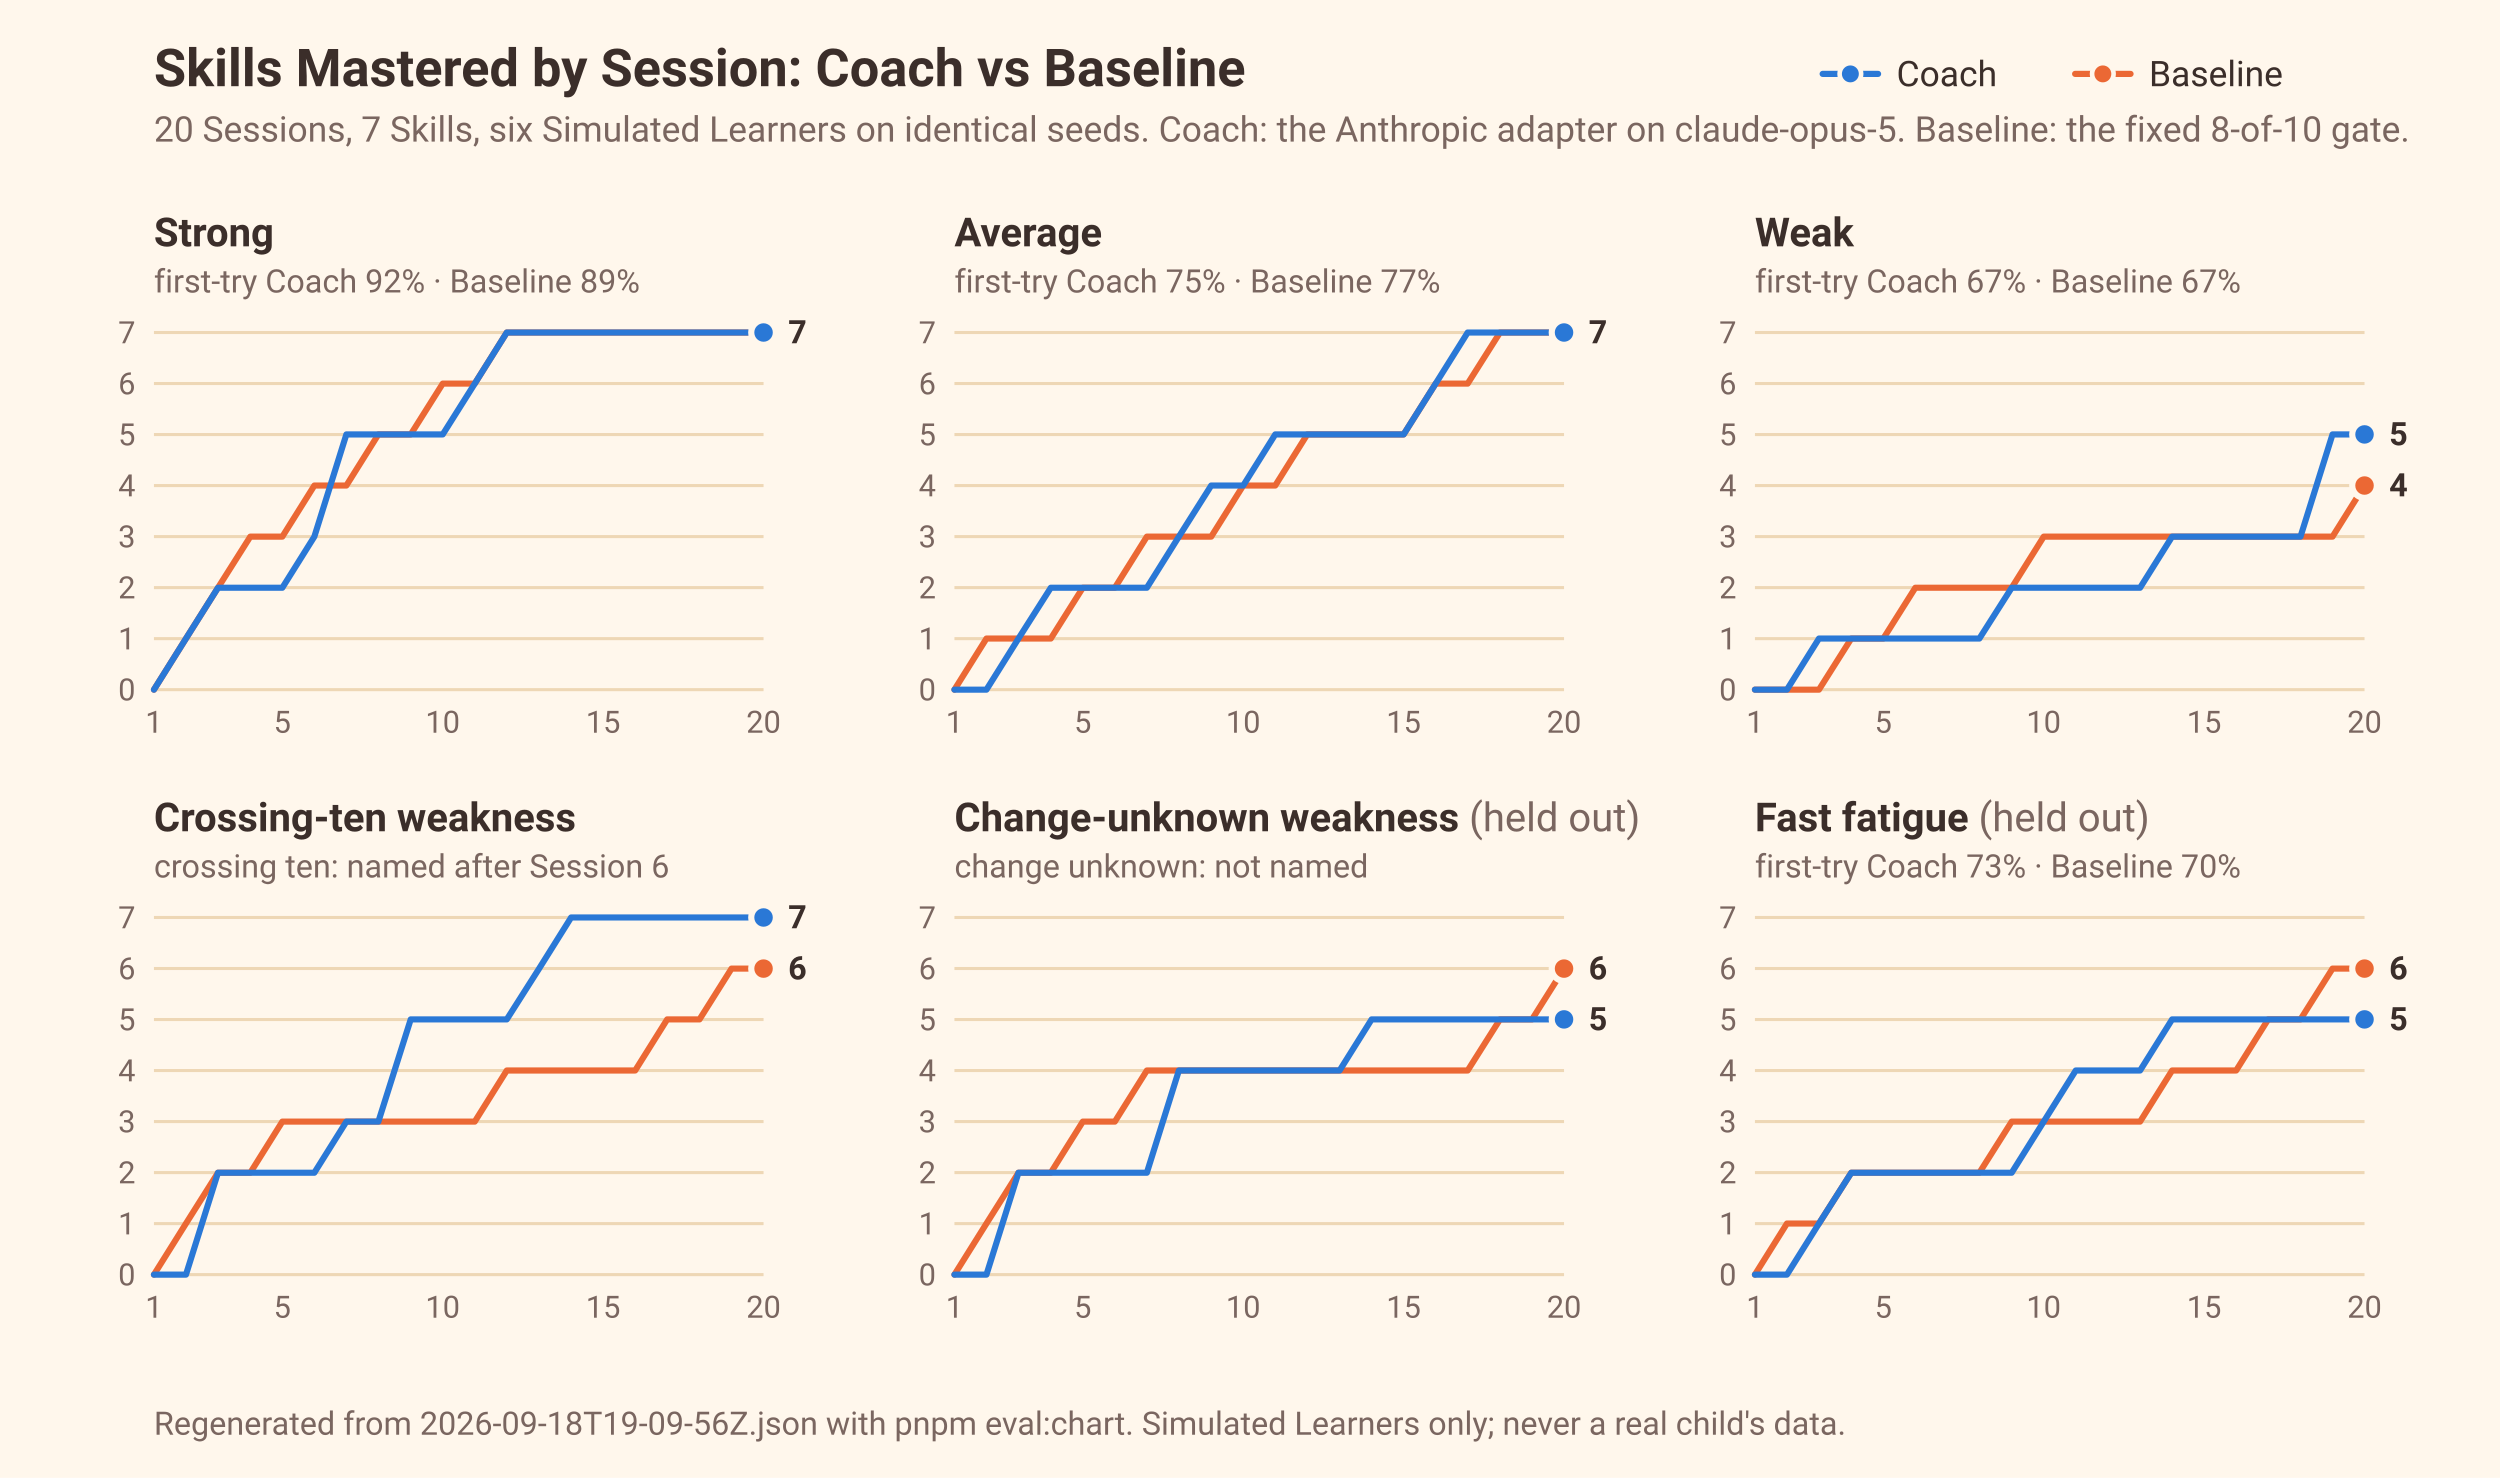
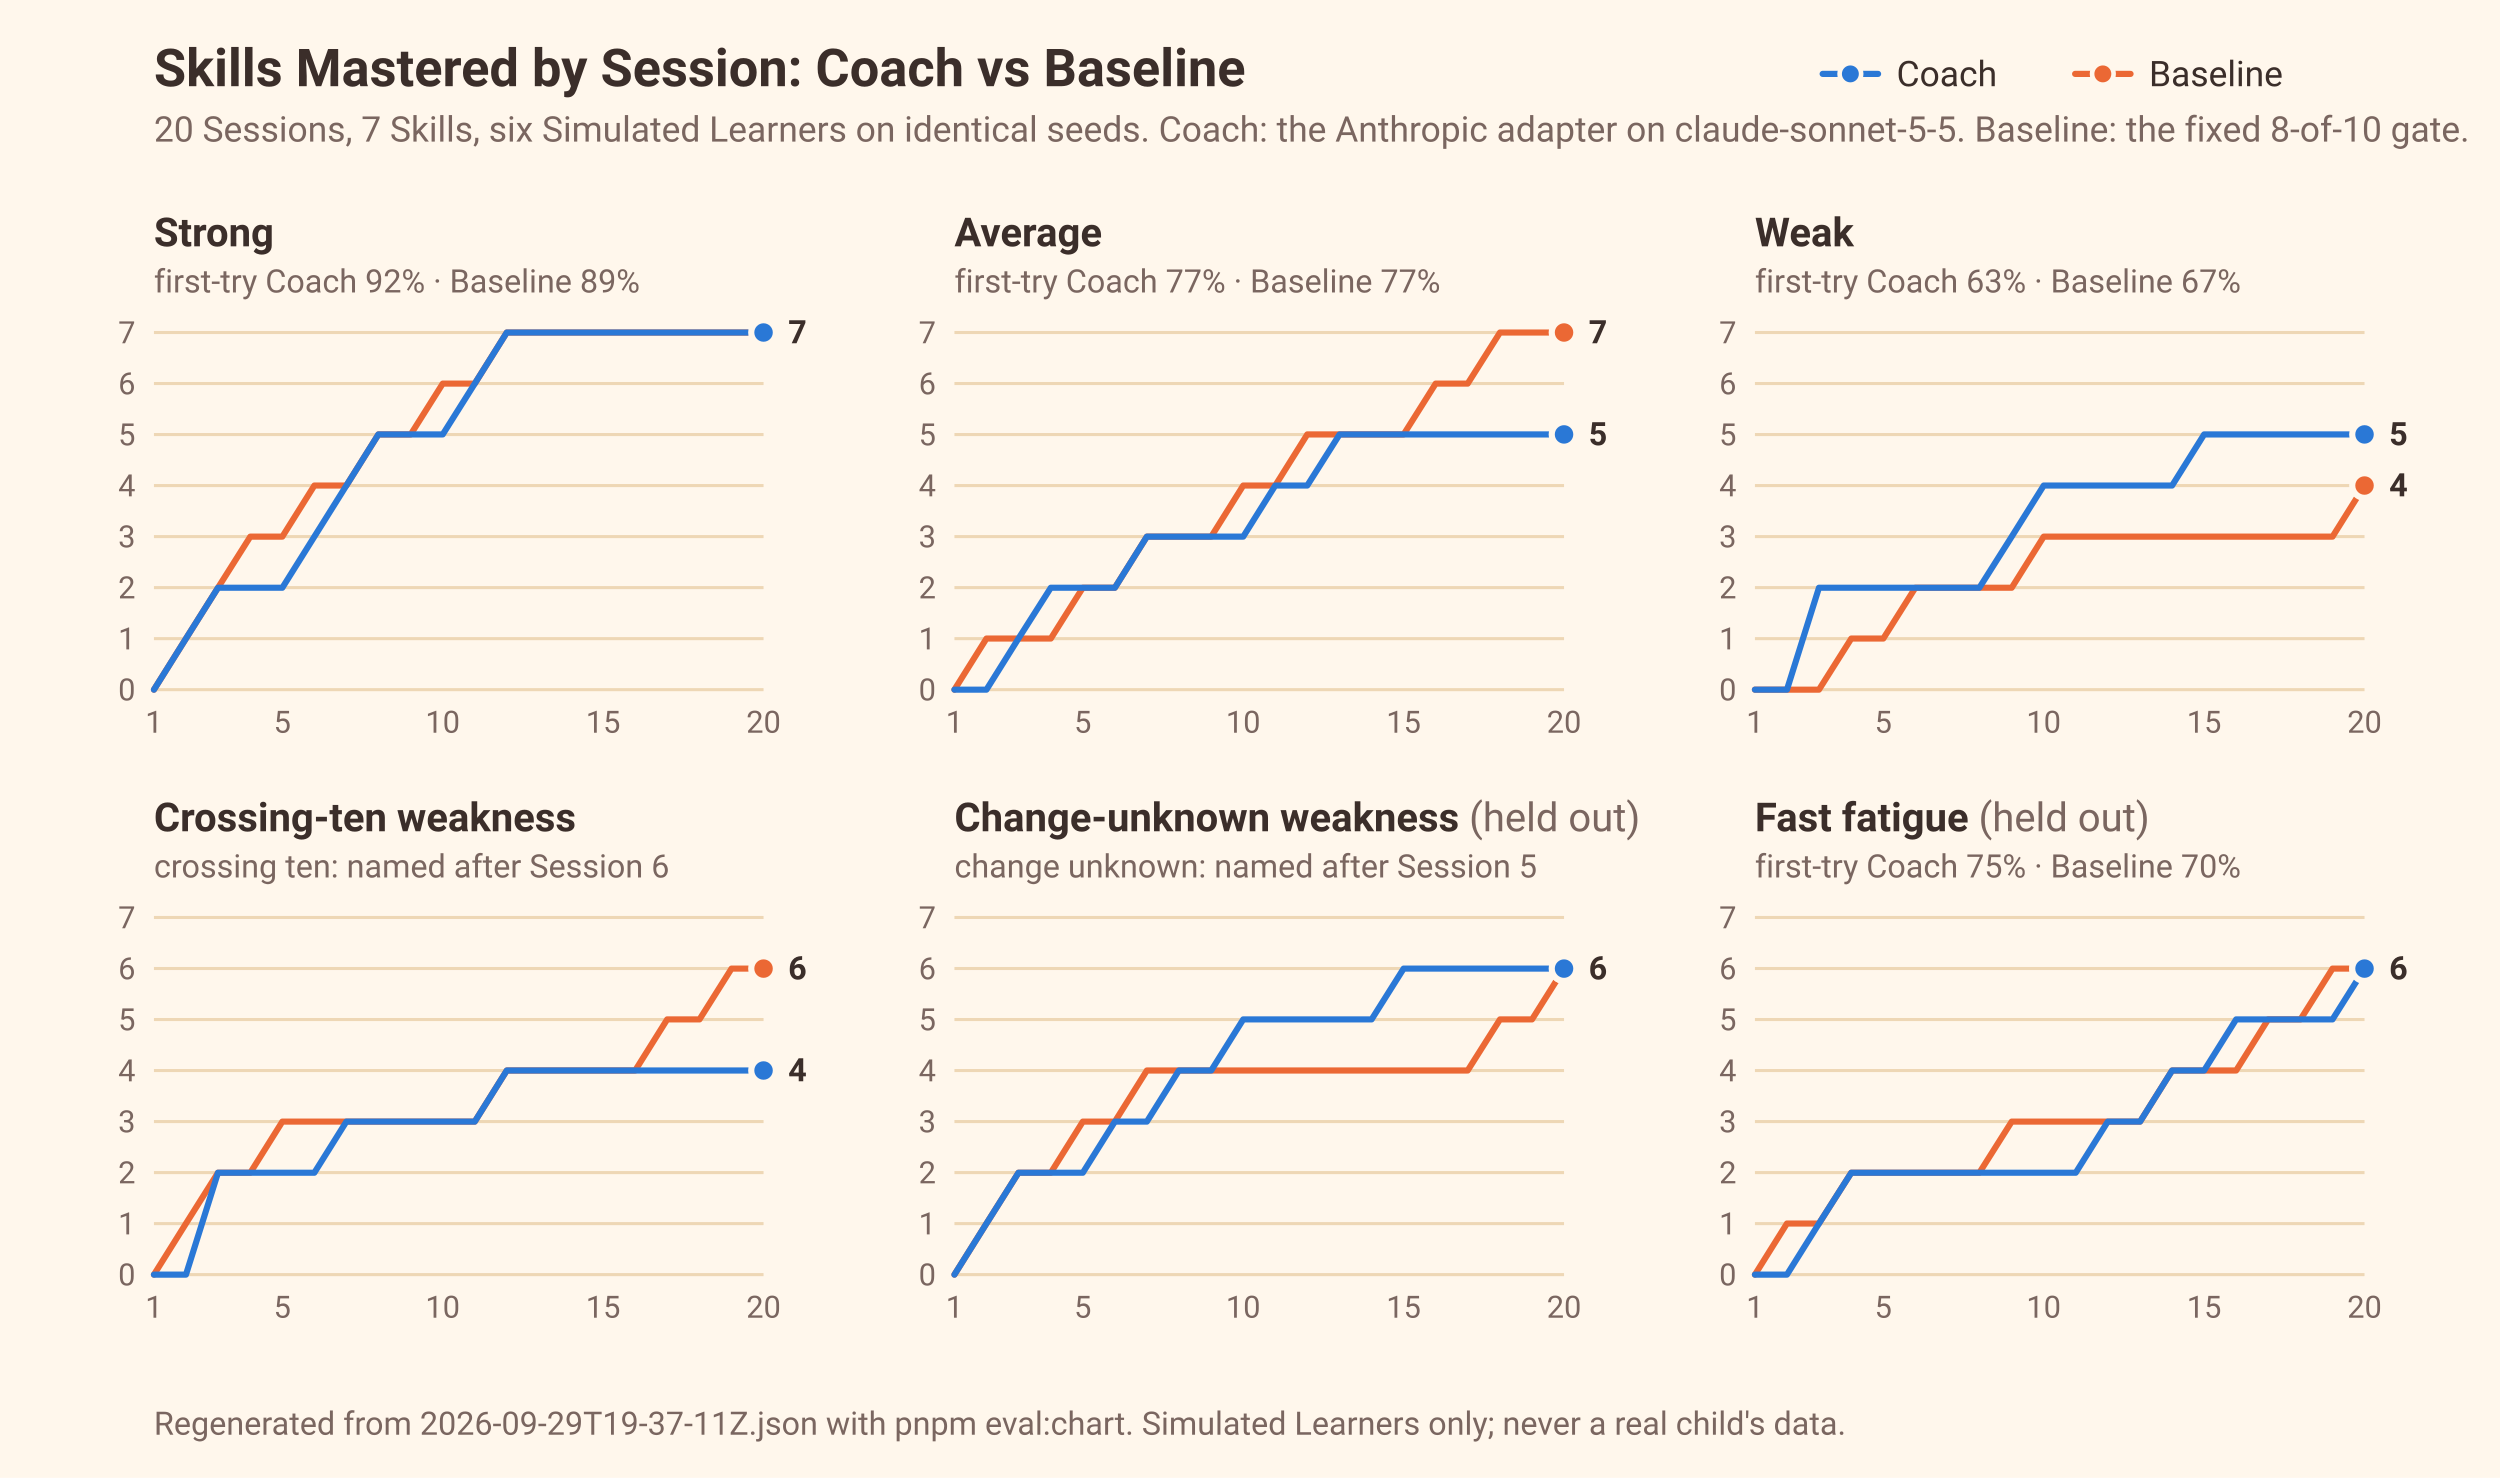
<svg xmlns="http://www.w3.org/2000/svg" width="812" height="480" viewBox="0 0 812 480" font-family="ui-sans-serif, system-ui, -apple-system, 'Segoe UI', Roboto, sans-serif" role="img" aria-label="Skills Mastered by Session for six Simulated Learners under the Coach and under the Baseline">
  <rect width="812" height="480" fill="#FFF7EC" />
  <text x="50" y="28" font-size="17" font-weight="600" fill="#3B2E2A">Skills Mastered by Session: Coach vs Baseline</text>
-   <text x="50" y="46" font-size="11.5" fill="#7A6660">20 Sessions, 7 Skills, six Simulated Learners on identical seeds. Coach: the Anthropic adapter on claude-opus-5. Baseline: the fixed 8-of-10 gate.</text>
+   <text x="50" y="46" font-size="11.5" fill="#7A6660">20 Sessions, 7 Skills, six Simulated Learners on identical seeds. Coach: the Anthropic adapter on claude-sonnet-5-5. Baseline: the fixed 8-of-10 gate.</text>
  <line x1="592" x2="610" y1="24" y2="24" stroke="#2a78d6" stroke-width="2" stroke-linecap="round" />
  <circle cx="601" cy="24" r="3.5" fill="#2a78d6" stroke="#FFF7EC" stroke-width="1.5" />
  <text x="616" y="28" font-size="11.5" fill="#3B2E2A">Coach</text>
  <line x1="674" x2="692" y1="24" y2="24" stroke="#eb6834" stroke-width="2" stroke-linecap="round" />
  <circle cx="683" cy="24" r="3.5" fill="#eb6834" stroke="#FFF7EC" stroke-width="1.5" />
  <text x="698" y="28" font-size="11.5" fill="#3B2E2A">Baseline</text>
  <g>
    <text x="50" y="80" font-size="13" font-weight="600" fill="#3B2E2A">Strong</text>
    <text x="50" y="95" font-size="10.5" fill="#7A6660">first-try Coach 92% · Baseline 89%</text>
    <line x1="50" x2="248" y1="224" y2="224" stroke="#EED7B5" stroke-width="1" />
    <text x="44" y="227.5" text-anchor="end" font-size="10" fill="#7A6660">0</text>
    <line x1="50" x2="248" y1="207.429" y2="207.429" stroke="#EED7B5" stroke-width="1" />
    <text x="44" y="210.929" text-anchor="end" font-size="10" fill="#7A6660">1</text>
    <line x1="50" x2="248" y1="190.857" y2="190.857" stroke="#EED7B5" stroke-width="1" />
    <text x="44" y="194.357" text-anchor="end" font-size="10" fill="#7A6660">2</text>
    <line x1="50" x2="248" y1="174.286" y2="174.286" stroke="#EED7B5" stroke-width="1" />
    <text x="44" y="177.786" text-anchor="end" font-size="10" fill="#7A6660">3</text>
    <line x1="50" x2="248" y1="157.714" y2="157.714" stroke="#EED7B5" stroke-width="1" />
    <text x="44" y="161.214" text-anchor="end" font-size="10" fill="#7A6660">4</text>
    <line x1="50" x2="248" y1="141.143" y2="141.143" stroke="#EED7B5" stroke-width="1" />
    <text x="44" y="144.643" text-anchor="end" font-size="10" fill="#7A6660">5</text>
    <line x1="50" x2="248" y1="124.571" y2="124.571" stroke="#EED7B5" stroke-width="1" />
    <text x="44" y="128.071" text-anchor="end" font-size="10" fill="#7A6660">6</text>
    <line x1="50" x2="248" y1="108" y2="108" stroke="#EED7B5" stroke-width="1" />
    <text x="44" y="111.5" text-anchor="end" font-size="10" fill="#7A6660">7</text>
    <text x="50" y="238" text-anchor="middle" font-size="10" fill="#7A6660">1</text>
    <text x="91.684" y="238" text-anchor="middle" font-size="10" fill="#7A6660">5</text>
    <text x="143.789" y="238" text-anchor="middle" font-size="10" fill="#7A6660">10</text>
    <text x="195.895" y="238" text-anchor="middle" font-size="10" fill="#7A6660">15</text>
    <text x="248" y="238" text-anchor="middle" font-size="10" fill="#7A6660">20</text>
    <polyline points="50.0,224.0 60.4,207.4 70.8,190.9 81.3,174.3 91.7,174.3 102.1,157.7 112.5,157.7 122.9,141.1 133.4,141.1 143.8,124.6 154.2,124.6 164.6,108.0 175.1,108.0 185.5,108.0 195.9,108.0 206.3,108.0 216.7,108.0 227.2,108.0 237.6,108.0 248.0,108.0" fill="none" stroke="#eb6834" stroke-width="2" stroke-linejoin="round" stroke-linecap="round" />
    <circle cx="248.0" cy="108.0" r="4" fill="#eb6834" stroke="#FFF7EC" stroke-width="2" />
-     <polyline points="50.0,224.0 60.4,207.4 70.8,190.9 81.3,190.9 91.7,190.9 102.1,174.3 112.5,141.1 122.9,141.1 133.4,141.1 143.8,141.1 154.2,124.6 164.6,108.0 175.1,108.0 185.5,108.0 195.9,108.0 206.3,108.0 216.7,108.0 227.2,108.0 237.6,108.0 248.0,108.0" fill="none" stroke="#2a78d6" stroke-width="2" stroke-linejoin="round" stroke-linecap="round" />
+     <polyline points="50.0,224.0 60.4,207.4 70.8,190.9 81.3,190.9 91.7,190.9 102.1,174.3 112.5,157.7 122.9,141.1 133.4,141.1 143.8,141.1 154.2,124.6 164.6,108.0 175.1,108.0 185.5,108.0 195.9,108.0 206.3,108.0 216.7,108.0 227.2,108.0 237.6,108.0 248.0,108.0" fill="none" stroke="#2a78d6" stroke-width="2" stroke-linejoin="round" stroke-linecap="round" />
    <circle cx="248.0" cy="108.0" r="4" fill="#2a78d6" stroke="#FFF7EC" stroke-width="2" />
    <text x="256.0" y="111.5" font-size="10.5" font-weight="600" fill="#3B2E2A">7</text>
  </g>
  <g>
    <text x="310" y="80" font-size="13" font-weight="600" fill="#3B2E2A">Average</text>
-     <text x="310" y="95" font-size="10.5" fill="#7A6660">first-try Coach 75% · Baseline 77%</text>
+     <text x="310" y="95" font-size="10.5" fill="#7A6660">first-try Coach 77% · Baseline 77%</text>
    <line x1="310" x2="508" y1="224" y2="224" stroke="#EED7B5" stroke-width="1" />
    <text x="304" y="227.5" text-anchor="end" font-size="10" fill="#7A6660">0</text>
    <line x1="310" x2="508" y1="207.429" y2="207.429" stroke="#EED7B5" stroke-width="1" />
    <text x="304" y="210.929" text-anchor="end" font-size="10" fill="#7A6660">1</text>
    <line x1="310" x2="508" y1="190.857" y2="190.857" stroke="#EED7B5" stroke-width="1" />
    <text x="304" y="194.357" text-anchor="end" font-size="10" fill="#7A6660">2</text>
    <line x1="310" x2="508" y1="174.286" y2="174.286" stroke="#EED7B5" stroke-width="1" />
    <text x="304" y="177.786" text-anchor="end" font-size="10" fill="#7A6660">3</text>
    <line x1="310" x2="508" y1="157.714" y2="157.714" stroke="#EED7B5" stroke-width="1" />
    <text x="304" y="161.214" text-anchor="end" font-size="10" fill="#7A6660">4</text>
    <line x1="310" x2="508" y1="141.143" y2="141.143" stroke="#EED7B5" stroke-width="1" />
    <text x="304" y="144.643" text-anchor="end" font-size="10" fill="#7A6660">5</text>
    <line x1="310" x2="508" y1="124.571" y2="124.571" stroke="#EED7B5" stroke-width="1" />
    <text x="304" y="128.071" text-anchor="end" font-size="10" fill="#7A6660">6</text>
    <line x1="310" x2="508" y1="108" y2="108" stroke="#EED7B5" stroke-width="1" />
    <text x="304" y="111.5" text-anchor="end" font-size="10" fill="#7A6660">7</text>
    <text x="310" y="238" text-anchor="middle" font-size="10" fill="#7A6660">1</text>
    <text x="351.684" y="238" text-anchor="middle" font-size="10" fill="#7A6660">5</text>
    <text x="403.789" y="238" text-anchor="middle" font-size="10" fill="#7A6660">10</text>
    <text x="455.895" y="238" text-anchor="middle" font-size="10" fill="#7A6660">15</text>
    <text x="508" y="238" text-anchor="middle" font-size="10" fill="#7A6660">20</text>
    <polyline points="310.0,224.0 320.4,207.4 330.8,207.4 341.3,207.4 351.7,190.9 362.1,190.9 372.5,174.3 382.9,174.3 393.4,174.3 403.8,157.7 414.2,157.7 424.6,141.1 435.1,141.1 445.5,141.1 455.9,141.1 466.3,124.6 476.7,124.6 487.2,108.0 497.6,108.0 508.0,108.0" fill="none" stroke="#eb6834" stroke-width="2" stroke-linejoin="round" stroke-linecap="round" />
    <circle cx="508.0" cy="108.0" r="4" fill="#eb6834" stroke="#FFF7EC" stroke-width="2" />
-     <polyline points="310.0,224.0 320.4,224.0 330.8,207.4 341.3,190.9 351.7,190.9 362.1,190.9 372.5,190.9 382.9,174.3 393.4,157.7 403.8,157.7 414.2,141.1 424.6,141.1 435.1,141.1 445.5,141.1 455.9,141.1 466.3,124.6 476.7,108.0 487.2,108.0 497.6,108.0 508.0,108.0" fill="none" stroke="#2a78d6" stroke-width="2" stroke-linejoin="round" stroke-linecap="round" />
-     <circle cx="508.0" cy="108.0" r="4" fill="#2a78d6" stroke="#FFF7EC" stroke-width="2" />
+     <polyline points="310.0,224.0 320.4,224.0 330.8,207.4 341.3,190.9 351.7,190.9 362.1,190.9 372.5,174.3 382.9,174.3 393.4,174.3 403.8,174.3 414.2,157.7 424.6,157.7 435.1,141.1 445.5,141.1 455.9,141.1 466.3,141.1 476.7,141.1 487.2,141.1 497.6,141.1 508.0,141.1" fill="none" stroke="#2a78d6" stroke-width="2" stroke-linejoin="round" stroke-linecap="round" />
+     <circle cx="508.0" cy="141.1" r="4" fill="#2a78d6" stroke="#FFF7EC" stroke-width="2" />
+     <text x="516.0" y="144.6" font-size="10.5" font-weight="600" fill="#3B2E2A">5</text>
    <text x="516.0" y="111.5" font-size="10.5" font-weight="600" fill="#3B2E2A">7</text>
  </g>
  <g>
    <text x="570" y="80" font-size="13" font-weight="600" fill="#3B2E2A">Weak</text>
-     <text x="570" y="95" font-size="10.5" fill="#7A6660">first-try Coach 67% · Baseline 67%</text>
+     <text x="570" y="95" font-size="10.5" fill="#7A6660">first-try Coach 63% · Baseline 67%</text>
    <line x1="570" x2="768" y1="224" y2="224" stroke="#EED7B5" stroke-width="1" />
    <text x="564" y="227.5" text-anchor="end" font-size="10" fill="#7A6660">0</text>
    <line x1="570" x2="768" y1="207.429" y2="207.429" stroke="#EED7B5" stroke-width="1" />
    <text x="564" y="210.929" text-anchor="end" font-size="10" fill="#7A6660">1</text>
    <line x1="570" x2="768" y1="190.857" y2="190.857" stroke="#EED7B5" stroke-width="1" />
    <text x="564" y="194.357" text-anchor="end" font-size="10" fill="#7A6660">2</text>
    <line x1="570" x2="768" y1="174.286" y2="174.286" stroke="#EED7B5" stroke-width="1" />
    <text x="564" y="177.786" text-anchor="end" font-size="10" fill="#7A6660">3</text>
    <line x1="570" x2="768" y1="157.714" y2="157.714" stroke="#EED7B5" stroke-width="1" />
    <text x="564" y="161.214" text-anchor="end" font-size="10" fill="#7A6660">4</text>
    <line x1="570" x2="768" y1="141.143" y2="141.143" stroke="#EED7B5" stroke-width="1" />
    <text x="564" y="144.643" text-anchor="end" font-size="10" fill="#7A6660">5</text>
    <line x1="570" x2="768" y1="124.571" y2="124.571" stroke="#EED7B5" stroke-width="1" />
    <text x="564" y="128.071" text-anchor="end" font-size="10" fill="#7A6660">6</text>
    <line x1="570" x2="768" y1="108" y2="108" stroke="#EED7B5" stroke-width="1" />
    <text x="564" y="111.5" text-anchor="end" font-size="10" fill="#7A6660">7</text>
    <text x="570" y="238" text-anchor="middle" font-size="10" fill="#7A6660">1</text>
    <text x="611.684" y="238" text-anchor="middle" font-size="10" fill="#7A6660">5</text>
    <text x="663.789" y="238" text-anchor="middle" font-size="10" fill="#7A6660">10</text>
    <text x="715.895" y="238" text-anchor="middle" font-size="10" fill="#7A6660">15</text>
    <text x="768" y="238" text-anchor="middle" font-size="10" fill="#7A6660">20</text>
    <polyline points="570.0,224.0 580.4,224.0 590.8,224.0 601.3,207.4 611.7,207.4 622.1,190.9 632.5,190.9 642.9,190.9 653.4,190.9 663.8,174.3 674.2,174.3 684.6,174.3 695.1,174.3 705.5,174.3 715.9,174.3 726.3,174.3 736.7,174.3 747.2,174.3 757.6,174.3 768.0,157.7" fill="none" stroke="#eb6834" stroke-width="2" stroke-linejoin="round" stroke-linecap="round" />
    <circle cx="768.0" cy="157.7" r="4" fill="#eb6834" stroke="#FFF7EC" stroke-width="2" />
-     <polyline points="570.0,224.0 580.4,224.0 590.8,207.4 601.3,207.4 611.7,207.4 622.1,207.4 632.5,207.4 642.9,207.4 653.4,190.9 663.8,190.9 674.2,190.9 684.6,190.9 695.1,190.9 705.5,174.3 715.9,174.3 726.3,174.3 736.7,174.3 747.2,174.3 757.6,141.1 768.0,141.1" fill="none" stroke="#2a78d6" stroke-width="2" stroke-linejoin="round" stroke-linecap="round" />
+     <polyline points="570.0,224.0 580.4,224.0 590.8,190.9 601.3,190.9 611.7,190.9 622.1,190.9 632.5,190.9 642.9,190.9 653.4,174.3 663.8,157.7 674.2,157.7 684.6,157.7 695.1,157.7 705.5,157.7 715.9,141.1 726.3,141.1 736.7,141.1 747.2,141.1 757.6,141.1 768.0,141.1" fill="none" stroke="#2a78d6" stroke-width="2" stroke-linejoin="round" stroke-linecap="round" />
    <circle cx="768.0" cy="141.1" r="4" fill="#2a78d6" stroke="#FFF7EC" stroke-width="2" />
    <text x="776.0" y="144.6" font-size="10.5" font-weight="600" fill="#3B2E2A">5</text>
    <text x="776.0" y="161.2" font-size="10.5" font-weight="600" fill="#3B2E2A">4</text>
  </g>
  <g>
    <text x="50" y="270" font-size="13" font-weight="600" fill="#3B2E2A">Crossing-ten weakness</text>
    <text x="50" y="285" font-size="10.5" fill="#7A6660">crossing ten: named after Session 6</text>
    <line x1="50" x2="248" y1="414" y2="414" stroke="#EED7B5" stroke-width="1" />
    <text x="44" y="417.5" text-anchor="end" font-size="10" fill="#7A6660">0</text>
    <line x1="50" x2="248" y1="397.429" y2="397.429" stroke="#EED7B5" stroke-width="1" />
    <text x="44" y="400.929" text-anchor="end" font-size="10" fill="#7A6660">1</text>
    <line x1="50" x2="248" y1="380.857" y2="380.857" stroke="#EED7B5" stroke-width="1" />
    <text x="44" y="384.357" text-anchor="end" font-size="10" fill="#7A6660">2</text>
    <line x1="50" x2="248" y1="364.286" y2="364.286" stroke="#EED7B5" stroke-width="1" />
    <text x="44" y="367.786" text-anchor="end" font-size="10" fill="#7A6660">3</text>
    <line x1="50" x2="248" y1="347.714" y2="347.714" stroke="#EED7B5" stroke-width="1" />
    <text x="44" y="351.214" text-anchor="end" font-size="10" fill="#7A6660">4</text>
    <line x1="50" x2="248" y1="331.143" y2="331.143" stroke="#EED7B5" stroke-width="1" />
    <text x="44" y="334.643" text-anchor="end" font-size="10" fill="#7A6660">5</text>
    <line x1="50" x2="248" y1="314.571" y2="314.571" stroke="#EED7B5" stroke-width="1" />
    <text x="44" y="318.071" text-anchor="end" font-size="10" fill="#7A6660">6</text>
    <line x1="50" x2="248" y1="298" y2="298" stroke="#EED7B5" stroke-width="1" />
    <text x="44" y="301.5" text-anchor="end" font-size="10" fill="#7A6660">7</text>
    <text x="50" y="428" text-anchor="middle" font-size="10" fill="#7A6660">1</text>
    <text x="91.684" y="428" text-anchor="middle" font-size="10" fill="#7A6660">5</text>
    <text x="143.789" y="428" text-anchor="middle" font-size="10" fill="#7A6660">10</text>
    <text x="195.895" y="428" text-anchor="middle" font-size="10" fill="#7A6660">15</text>
    <text x="248" y="428" text-anchor="middle" font-size="10" fill="#7A6660">20</text>
    <polyline points="50.0,414.0 60.4,397.4 70.8,380.9 81.3,380.9 91.7,364.3 102.1,364.3 112.5,364.3 122.9,364.3 133.4,364.3 143.8,364.3 154.2,364.3 164.6,347.7 175.1,347.7 185.5,347.7 195.9,347.7 206.3,347.7 216.7,331.1 227.2,331.1 237.6,314.6 248.0,314.6" fill="none" stroke="#eb6834" stroke-width="2" stroke-linejoin="round" stroke-linecap="round" />
    <circle cx="248.0" cy="314.6" r="4" fill="#eb6834" stroke="#FFF7EC" stroke-width="2" />
-     <polyline points="50.0,414.0 60.4,414.0 70.8,380.9 81.3,380.9 91.7,380.9 102.1,380.9 112.5,364.3 122.9,364.3 133.4,331.1 143.8,331.1 154.2,331.1 164.6,331.1 175.1,314.6 185.5,298.0 195.9,298.0 206.3,298.0 216.7,298.0 227.2,298.0 237.6,298.0 248.0,298.0" fill="none" stroke="#2a78d6" stroke-width="2" stroke-linejoin="round" stroke-linecap="round" />
-     <circle cx="248.0" cy="298.0" r="4" fill="#2a78d6" stroke="#FFF7EC" stroke-width="2" />
-     <text x="256.0" y="301.5" font-size="10.5" font-weight="600" fill="#3B2E2A">7</text>
+     <polyline points="50.0,414.0 60.4,414.0 70.8,380.9 81.3,380.9 91.7,380.9 102.1,380.9 112.5,364.3 122.9,364.3 133.4,364.3 143.8,364.3 154.2,364.3 164.6,347.7 175.1,347.7 185.5,347.7 195.9,347.7 206.3,347.7 216.7,347.7 227.2,347.7 237.6,347.7 248.0,347.7" fill="none" stroke="#2a78d6" stroke-width="2" stroke-linejoin="round" stroke-linecap="round" />
+     <circle cx="248.0" cy="347.7" r="4" fill="#2a78d6" stroke="#FFF7EC" stroke-width="2" />
+     <text x="256.0" y="351.2" font-size="10.5" font-weight="600" fill="#3B2E2A">4</text>
    <text x="256.0" y="318.1" font-size="10.5" font-weight="600" fill="#3B2E2A">6</text>
  </g>
  <g>
    <text x="310" y="270" font-size="13" font-weight="600" fill="#3B2E2A">Change-unknown weakness <tspan fill="#7A6660" font-weight="400">(held out)</tspan>
    </text>
-     <text x="310" y="285" font-size="10.5" fill="#7A6660">change unknown: not named</text>
+     <text x="310" y="285" font-size="10.5" fill="#7A6660">change unknown: named after Session 5</text>
    <line x1="310" x2="508" y1="414" y2="414" stroke="#EED7B5" stroke-width="1" />
    <text x="304" y="417.5" text-anchor="end" font-size="10" fill="#7A6660">0</text>
    <line x1="310" x2="508" y1="397.429" y2="397.429" stroke="#EED7B5" stroke-width="1" />
    <text x="304" y="400.929" text-anchor="end" font-size="10" fill="#7A6660">1</text>
    <line x1="310" x2="508" y1="380.857" y2="380.857" stroke="#EED7B5" stroke-width="1" />
    <text x="304" y="384.357" text-anchor="end" font-size="10" fill="#7A6660">2</text>
    <line x1="310" x2="508" y1="364.286" y2="364.286" stroke="#EED7B5" stroke-width="1" />
    <text x="304" y="367.786" text-anchor="end" font-size="10" fill="#7A6660">3</text>
    <line x1="310" x2="508" y1="347.714" y2="347.714" stroke="#EED7B5" stroke-width="1" />
    <text x="304" y="351.214" text-anchor="end" font-size="10" fill="#7A6660">4</text>
    <line x1="310" x2="508" y1="331.143" y2="331.143" stroke="#EED7B5" stroke-width="1" />
    <text x="304" y="334.643" text-anchor="end" font-size="10" fill="#7A6660">5</text>
    <line x1="310" x2="508" y1="314.571" y2="314.571" stroke="#EED7B5" stroke-width="1" />
    <text x="304" y="318.071" text-anchor="end" font-size="10" fill="#7A6660">6</text>
    <line x1="310" x2="508" y1="298" y2="298" stroke="#EED7B5" stroke-width="1" />
    <text x="304" y="301.5" text-anchor="end" font-size="10" fill="#7A6660">7</text>
    <text x="310" y="428" text-anchor="middle" font-size="10" fill="#7A6660">1</text>
    <text x="351.684" y="428" text-anchor="middle" font-size="10" fill="#7A6660">5</text>
    <text x="403.789" y="428" text-anchor="middle" font-size="10" fill="#7A6660">10</text>
    <text x="455.895" y="428" text-anchor="middle" font-size="10" fill="#7A6660">15</text>
    <text x="508" y="428" text-anchor="middle" font-size="10" fill="#7A6660">20</text>
    <polyline points="310.0,414.0 320.4,397.4 330.8,380.9 341.3,380.9 351.7,364.3 362.1,364.3 372.5,347.7 382.9,347.7 393.4,347.7 403.8,347.7 414.2,347.7 424.6,347.7 435.1,347.7 445.5,347.7 455.9,347.7 466.3,347.7 476.7,347.7 487.2,331.1 497.6,331.1 508.0,314.6" fill="none" stroke="#eb6834" stroke-width="2" stroke-linejoin="round" stroke-linecap="round" />
    <circle cx="508.0" cy="314.6" r="4" fill="#eb6834" stroke="#FFF7EC" stroke-width="2" />
-     <polyline points="310.0,414.0 320.4,414.0 330.8,380.9 341.3,380.9 351.7,380.9 362.1,380.9 372.5,380.9 382.9,347.7 393.4,347.7 403.8,347.7 414.2,347.7 424.6,347.7 435.1,347.7 445.5,331.1 455.9,331.1 466.3,331.1 476.7,331.1 487.2,331.1 497.6,331.1 508.0,331.1" fill="none" stroke="#2a78d6" stroke-width="2" stroke-linejoin="round" stroke-linecap="round" />
-     <circle cx="508.0" cy="331.1" r="4" fill="#2a78d6" stroke="#FFF7EC" stroke-width="2" />
-     <text x="516.0" y="334.6" font-size="10.5" font-weight="600" fill="#3B2E2A">5</text>
+     <polyline points="310.0,414.0 320.4,397.4 330.8,380.9 341.3,380.9 351.7,380.9 362.1,364.3 372.5,364.3 382.9,347.7 393.4,347.7 403.8,331.1 414.2,331.1 424.6,331.1 435.1,331.1 445.5,331.1 455.9,314.6 466.3,314.6 476.7,314.6 487.2,314.6 497.6,314.6 508.0,314.6" fill="none" stroke="#2a78d6" stroke-width="2" stroke-linejoin="round" stroke-linecap="round" />
+     <circle cx="508.0" cy="314.6" r="4" fill="#2a78d6" stroke="#FFF7EC" stroke-width="2" />
    <text x="516.0" y="318.1" font-size="10.5" font-weight="600" fill="#3B2E2A">6</text>
  </g>
  <g>
    <text x="570" y="270" font-size="13" font-weight="600" fill="#3B2E2A">Fast fatigue <tspan fill="#7A6660" font-weight="400">(held out)</tspan>
    </text>
-     <text x="570" y="285" font-size="10.5" fill="#7A6660">first-try Coach 73% · Baseline 70%</text>
+     <text x="570" y="285" font-size="10.5" fill="#7A6660">first-try Coach 75% · Baseline 70%</text>
    <line x1="570" x2="768" y1="414" y2="414" stroke="#EED7B5" stroke-width="1" />
    <text x="564" y="417.5" text-anchor="end" font-size="10" fill="#7A6660">0</text>
    <line x1="570" x2="768" y1="397.429" y2="397.429" stroke="#EED7B5" stroke-width="1" />
    <text x="564" y="400.929" text-anchor="end" font-size="10" fill="#7A6660">1</text>
    <line x1="570" x2="768" y1="380.857" y2="380.857" stroke="#EED7B5" stroke-width="1" />
    <text x="564" y="384.357" text-anchor="end" font-size="10" fill="#7A6660">2</text>
    <line x1="570" x2="768" y1="364.286" y2="364.286" stroke="#EED7B5" stroke-width="1" />
    <text x="564" y="367.786" text-anchor="end" font-size="10" fill="#7A6660">3</text>
    <line x1="570" x2="768" y1="347.714" y2="347.714" stroke="#EED7B5" stroke-width="1" />
    <text x="564" y="351.214" text-anchor="end" font-size="10" fill="#7A6660">4</text>
    <line x1="570" x2="768" y1="331.143" y2="331.143" stroke="#EED7B5" stroke-width="1" />
    <text x="564" y="334.643" text-anchor="end" font-size="10" fill="#7A6660">5</text>
    <line x1="570" x2="768" y1="314.571" y2="314.571" stroke="#EED7B5" stroke-width="1" />
    <text x="564" y="318.071" text-anchor="end" font-size="10" fill="#7A6660">6</text>
    <line x1="570" x2="768" y1="298" y2="298" stroke="#EED7B5" stroke-width="1" />
    <text x="564" y="301.5" text-anchor="end" font-size="10" fill="#7A6660">7</text>
    <text x="570" y="428" text-anchor="middle" font-size="10" fill="#7A6660">1</text>
    <text x="611.684" y="428" text-anchor="middle" font-size="10" fill="#7A6660">5</text>
    <text x="663.789" y="428" text-anchor="middle" font-size="10" fill="#7A6660">10</text>
    <text x="715.895" y="428" text-anchor="middle" font-size="10" fill="#7A6660">15</text>
    <text x="768" y="428" text-anchor="middle" font-size="10" fill="#7A6660">20</text>
    <polyline points="570.0,414.0 580.4,397.4 590.8,397.4 601.3,380.9 611.7,380.9 622.1,380.9 632.5,380.9 642.9,380.9 653.4,364.3 663.8,364.3 674.2,364.3 684.6,364.3 695.1,364.3 705.5,347.7 715.9,347.7 726.3,347.7 736.7,331.1 747.2,331.1 757.6,314.6 768.0,314.6" fill="none" stroke="#eb6834" stroke-width="2" stroke-linejoin="round" stroke-linecap="round" />
    <circle cx="768.0" cy="314.6" r="4" fill="#eb6834" stroke="#FFF7EC" stroke-width="2" />
-     <polyline points="570.0,414.0 580.4,414.0 590.8,397.4 601.3,380.9 611.7,380.9 622.1,380.9 632.5,380.9 642.9,380.9 653.4,380.9 663.8,364.3 674.2,347.7 684.6,347.7 695.1,347.7 705.5,331.1 715.9,331.1 726.3,331.1 736.7,331.1 747.2,331.1 757.6,331.1 768.0,331.1" fill="none" stroke="#2a78d6" stroke-width="2" stroke-linejoin="round" stroke-linecap="round" />
-     <circle cx="768.0" cy="331.1" r="4" fill="#2a78d6" stroke="#FFF7EC" stroke-width="2" />
-     <text x="776.0" y="334.6" font-size="10.5" font-weight="600" fill="#3B2E2A">5</text>
+     <polyline points="570.0,414.0 580.4,414.0 590.8,397.4 601.3,380.9 611.7,380.9 622.1,380.9 632.5,380.9 642.9,380.9 653.4,380.9 663.8,380.9 674.2,380.9 684.6,364.3 695.1,364.3 705.5,347.7 715.9,347.7 726.3,331.1 736.7,331.1 747.2,331.1 757.6,331.1 768.0,314.6" fill="none" stroke="#2a78d6" stroke-width="2" stroke-linejoin="round" stroke-linecap="round" />
+     <circle cx="768.0" cy="314.6" r="4" fill="#2a78d6" stroke="#FFF7EC" stroke-width="2" />
    <text x="776.0" y="318.1" font-size="10.5" font-weight="600" fill="#3B2E2A">6</text>
  </g>
-   <text x="50" y="466" font-size="10.5" fill="#7A6660">Regenerated from 2026-09-18T19-09-56Z.json with pnpm eval:chart. Simulated Learners only; never a real child's data.</text>
+   <text x="50" y="466" font-size="10.5" fill="#7A6660">Regenerated from 2026-09-29T19-37-11Z.json with pnpm eval:chart. Simulated Learners only; never a real child's data.</text>
</svg>
